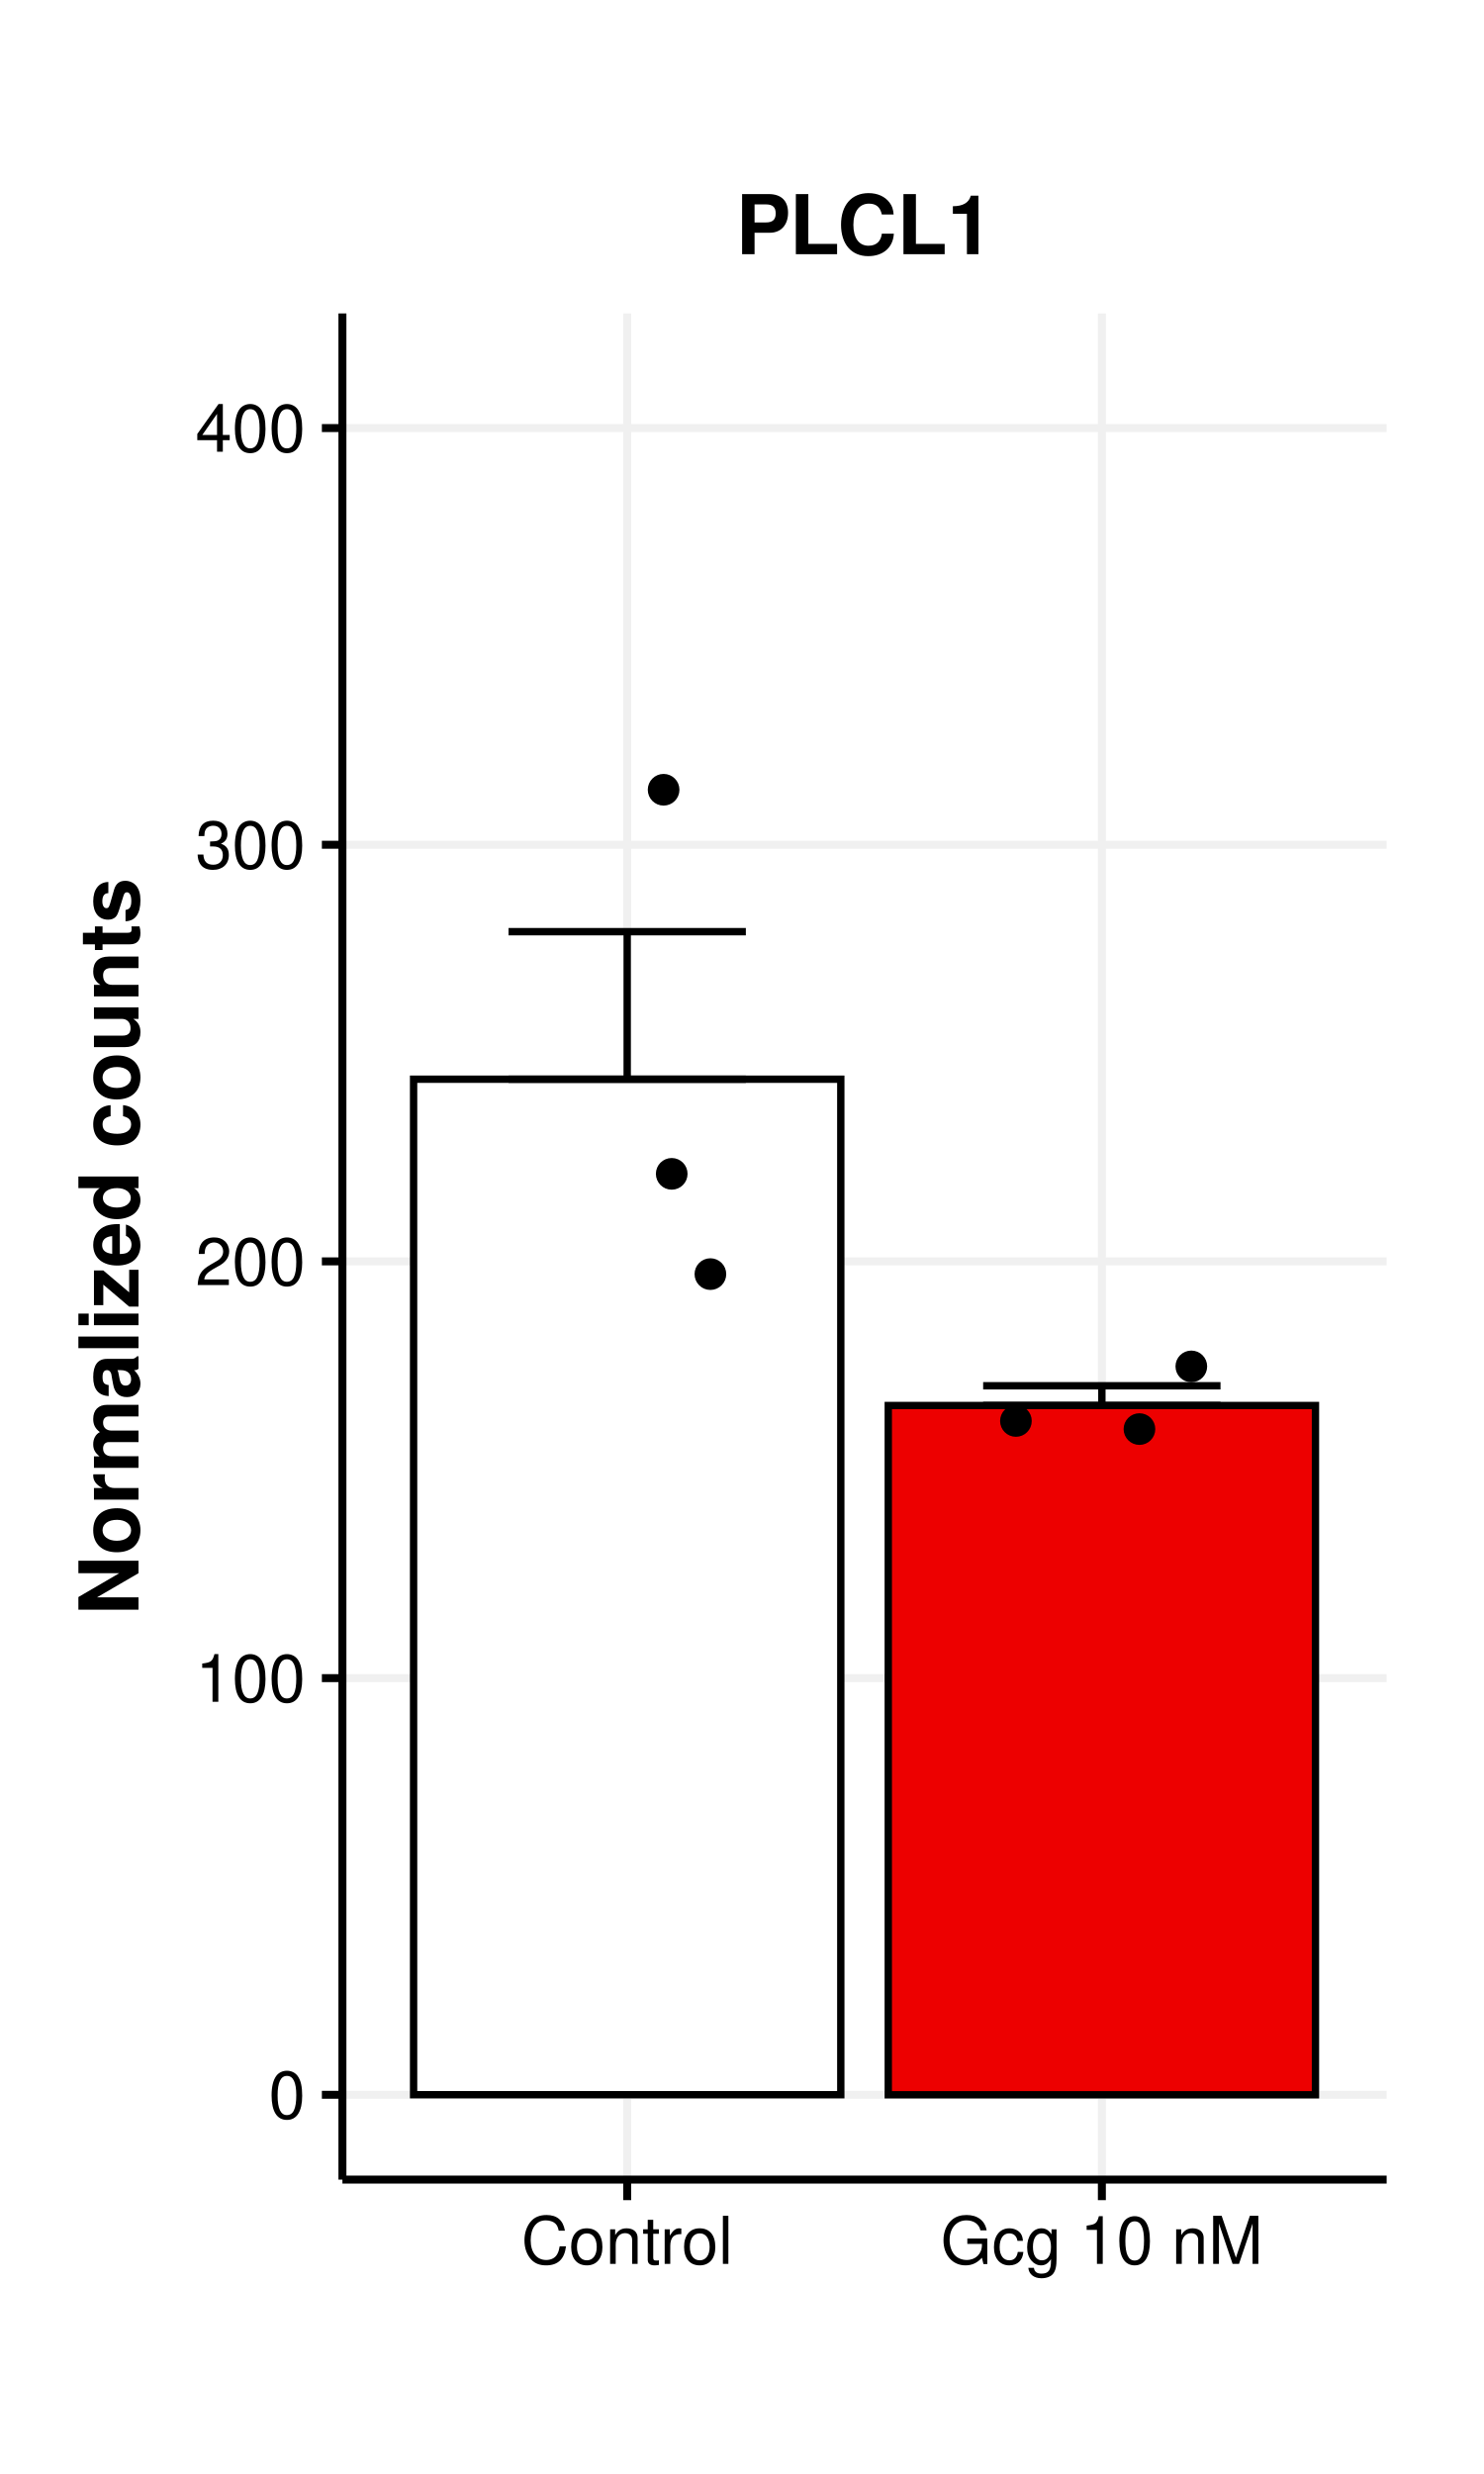
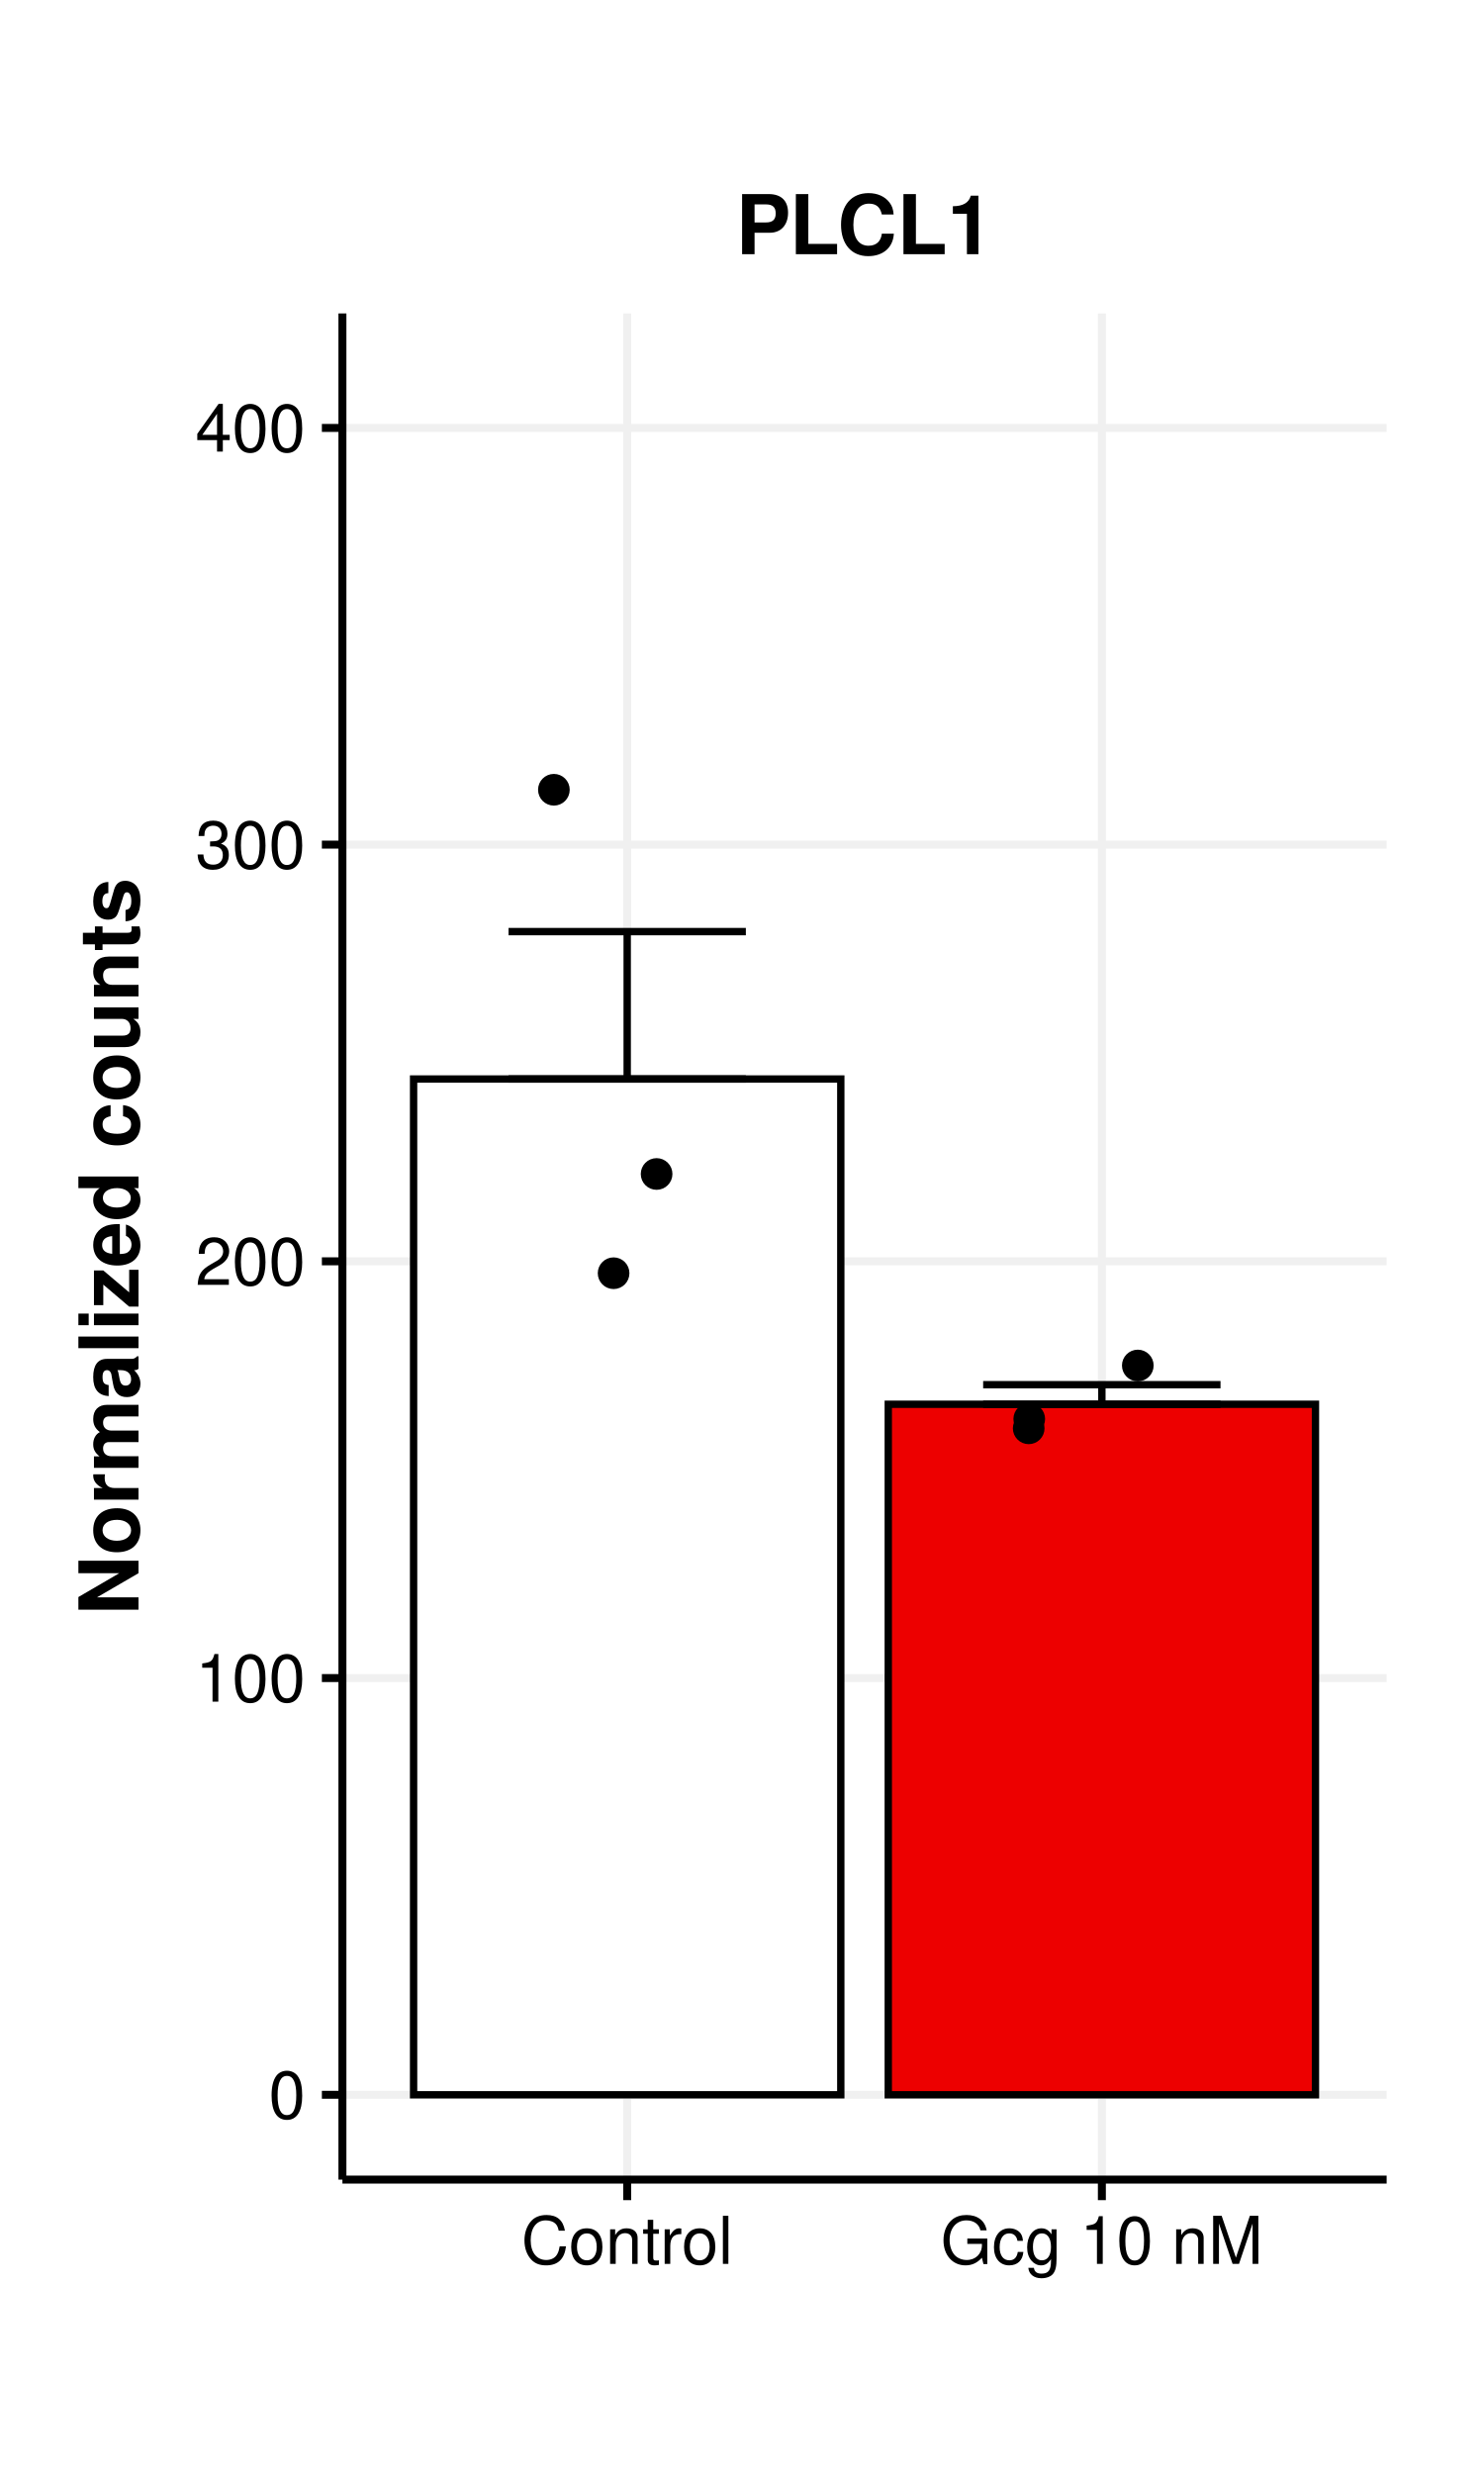
<svg xmlns="http://www.w3.org/2000/svg" class="svglite" width="216.00pt" height="360.00pt" viewBox="0 0 216.00 360.00">
  <defs>
    <style type="text/css">
    .svglite line, .svglite polyline, .svglite polygon, .svglite path, .svglite rect, .svglite circle {
      fill: none;
      stroke: #000000;
      stroke-linecap: round;
      stroke-linejoin: round;
      stroke-miterlimit: 10.00;
    }
    .svglite text {
      white-space: pre;
    }
  </style>
  </defs>
  <rect width="100%" height="100%" style="stroke: none; fill: #FFFFFF;" />
  <defs>
    <clipPath id="cpMC4wMHwyMTYuMDB8MC4wMHwzNjAuMDA=">
      <rect x="0.00" y="0.00" width="216.00" height="360.00" />
    </clipPath>
  </defs>
  <g clip-path="url(#cpMC4wMHwyMTYuMDB8MC4wMHwzNjAuMDA=)">
    <rect x="0" y="0.00" width="216.00" height="360.00" style="stroke-width: 1.16; stroke: none; fill: #FFFFFF;" />
  </g>
  <defs>
    <clipPath id="cpNDkuODR8MjAxLjgzfDQ1LjYxfDMxNy4xNg==">
      <rect x="49.84" y="45.61" width="151.99" height="271.55" />
    </clipPath>
  </defs>
  <g clip-path="url(#cpNDkuODR8MjAxLjgzfDQ1LjYxfDMxNy4xNg==)">
    <rect x="49.84" y="45.61" width="151.99" height="271.55" style="stroke-width: 1.16; stroke: none; fill: #FFFFFF;" />
    <polyline points="49.84,304.82 201.83,304.82 " style="stroke-width: 1.16; stroke: #F0F0F0; stroke-linecap: butt;" />
-     <polyline points="49.84,244.19 201.83,244.19 " style="stroke-width: 1.16; stroke: #F0F0F0; stroke-linecap: butt;" />
-     <polyline points="49.84,183.55 201.83,183.55 " style="stroke-width: 1.16; stroke: #F0F0F0; stroke-linecap: butt;" />
-     <polyline points="49.84,122.92 201.83,122.92 " style="stroke-width: 1.16; stroke: #F0F0F0; stroke-linecap: butt;" />
-     <polyline points="49.84,62.29 201.83,62.29 " style="stroke-width: 1.16; stroke: #F0F0F0; stroke-linecap: butt;" />
+     <polyline points="49.84,244.18 201.83,244.18 " style="stroke-width: 1.16; stroke: #F0F0F0; stroke-linecap: butt;" />
+     <polyline points="49.84,183.54 201.83,183.54 " style="stroke-width: 1.16; stroke: #F0F0F0; stroke-linecap: butt;" />
+     <polyline points="49.84,122.90 201.83,122.90 " style="stroke-width: 1.16; stroke: #F0F0F0; stroke-linecap: butt;" />
+     <polyline points="49.84,62.27 201.83,62.27 " style="stroke-width: 1.16; stroke: #F0F0F0; stroke-linecap: butt;" />
    <polyline points="91.29,317.16 91.29,45.61 " style="stroke-width: 1.16; stroke: #F0F0F0; stroke-linecap: butt;" />
    <polyline points="160.38,317.16 160.38,45.61 " style="stroke-width: 1.16; stroke: #F0F0F0; stroke-linecap: butt;" />
-     <rect x="60.20" y="157.04" width="62.18" height="147.77" style="stroke-width: 1.07; stroke-linecap: butt; stroke-linejoin: miter; fill: #FFFFFF;" />
-     <rect x="129.29" y="204.52" width="62.18" height="100.30" style="stroke-width: 1.07; stroke-linecap: butt; stroke-linejoin: miter; fill: #ED0000;" />
-     <polyline points="74.02,135.57 108.56,135.57 " style="stroke-width: 1.07; stroke-linecap: butt;" />
-     <polyline points="91.29,135.57 91.29,157.04 " style="stroke-width: 1.07; stroke-linecap: butt;" />
-     <polyline points="74.02,157.04 108.56,157.04 " style="stroke-width: 1.07; stroke-linecap: butt;" />
-     <polyline points="143.10,201.65 177.65,201.65 " style="stroke-width: 1.07; stroke-linecap: butt;" />
-     <polyline points="160.38,201.65 160.38,204.52 " style="stroke-width: 1.07; stroke-linecap: butt;" />
-     <polyline points="143.10,204.52 177.65,204.52 " style="stroke-width: 1.07; stroke-linecap: butt;" />
-     <circle cx="147.87" cy="206.77" r="1.95" style="stroke-width: 0.71; fill: #000000;" />
-     <circle cx="173.40" cy="198.83" r="1.95" style="stroke-width: 0.71; fill: #000000;" />
-     <circle cx="165.85" cy="207.95" r="1.95" style="stroke-width: 0.71; fill: #000000;" />
-     <circle cx="96.59" cy="114.92" r="1.95" style="stroke-width: 0.71; fill: #000000;" />
-     <circle cx="103.40" cy="185.40" r="1.95" style="stroke-width: 0.71; fill: #000000;" />
-     <circle cx="97.77" cy="170.81" r="1.95" style="stroke-width: 0.71; fill: #000000;" />
+     <rect x="60.20" y="157.01" width="62.18" height="147.81" style="stroke-width: 1.07; stroke-linecap: butt; stroke-linejoin: miter; fill: #FFFFFF;" />
+     <rect x="129.29" y="204.34" width="62.18" height="100.48" style="stroke-width: 1.07; stroke-linecap: butt; stroke-linejoin: miter; fill: #ED0000;" />
+     <polyline points="74.02,135.56 108.56,135.56 " style="stroke-width: 1.07; stroke-linecap: butt;" />
+     <polyline points="91.29,135.56 91.29,157.01 " style="stroke-width: 1.07; stroke-linecap: butt;" />
+     <polyline points="74.02,157.01 108.56,157.01 " style="stroke-width: 1.07; stroke-linecap: butt;" />
+     <polyline points="143.10,201.49 177.65,201.49 " style="stroke-width: 1.07; stroke-linecap: butt;" />
+     <polyline points="160.38,201.49 160.38,204.34 " style="stroke-width: 1.07; stroke-linecap: butt;" />
+     <polyline points="143.10,204.34 177.65,204.34 " style="stroke-width: 1.07; stroke-linecap: butt;" />
+     <circle cx="149.81" cy="206.48" r="1.95" style="stroke-width: 0.71; fill: #000000;" />
+     <circle cx="165.61" cy="198.70" r="1.95" style="stroke-width: 0.71; fill: #000000;" />
+     <circle cx="149.73" cy="207.84" r="1.95" style="stroke-width: 0.71; fill: #000000;" />
+     <circle cx="80.62" cy="114.92" r="1.95" style="stroke-width: 0.71; fill: #000000;" />
+     <circle cx="89.31" cy="185.27" r="1.95" style="stroke-width: 0.71; fill: #000000;" />
+     <circle cx="95.57" cy="170.83" r="1.95" style="stroke-width: 0.71; fill: #000000;" />
    <rect x="49.84" y="45.61" width="151.99" height="271.55" style="stroke-width: 1.16; stroke: none;" />
  </g>
  <g clip-path="url(#cpMC4wMHwyMTYuMDB8MC4wMHwzNjAuMDA=)">
    <polyline points="49.84,317.16 49.84,45.61 " style="stroke-width: 1.16; stroke-linecap: butt;" />
    <text x="44.46" y="308.26" text-anchor="end" style="font-size: 9.60px; font-family: &quot;Helvetica&quot;;" textLength="5.34px" lengthAdjust="spacingAndGlyphs">0</text>
-     <text x="44.46" y="247.63" text-anchor="end" style="font-size: 9.60px; font-family: &quot;Helvetica&quot;;" textLength="16.01px" lengthAdjust="spacingAndGlyphs">100</text>
-     <text x="44.46" y="187.00" text-anchor="end" style="font-size: 9.60px; font-family: &quot;Helvetica&quot;;" textLength="16.01px" lengthAdjust="spacingAndGlyphs">200</text>
-     <text x="44.46" y="126.36" text-anchor="end" style="font-size: 9.60px; font-family: &quot;Helvetica&quot;;" textLength="16.01px" lengthAdjust="spacingAndGlyphs">300</text>
-     <text x="44.46" y="65.73" text-anchor="end" style="font-size: 9.60px; font-family: &quot;Helvetica&quot;;" textLength="16.01px" lengthAdjust="spacingAndGlyphs">400</text>
+     <text x="44.46" y="247.62" text-anchor="end" style="font-size: 9.60px; font-family: &quot;Helvetica&quot;;" textLength="16.01px" lengthAdjust="spacingAndGlyphs">100</text>
+     <text x="44.46" y="186.98" text-anchor="end" style="font-size: 9.60px; font-family: &quot;Helvetica&quot;;" textLength="16.01px" lengthAdjust="spacingAndGlyphs">200</text>
+     <text x="44.46" y="126.35" text-anchor="end" style="font-size: 9.60px; font-family: &quot;Helvetica&quot;;" textLength="16.01px" lengthAdjust="spacingAndGlyphs">300</text>
+     <text x="44.46" y="65.71" text-anchor="end" style="font-size: 9.60px; font-family: &quot;Helvetica&quot;;" textLength="16.01px" lengthAdjust="spacingAndGlyphs">400</text>
    <polyline points="46.85,304.82 49.84,304.82 " style="stroke-width: 1.16; stroke-linecap: butt;" />
-     <polyline points="46.85,244.19 49.84,244.19 " style="stroke-width: 1.16; stroke-linecap: butt;" />
-     <polyline points="46.85,183.55 49.84,183.55 " style="stroke-width: 1.16; stroke-linecap: butt;" />
-     <polyline points="46.85,122.92 49.84,122.92 " style="stroke-width: 1.16; stroke-linecap: butt;" />
-     <polyline points="46.85,62.29 49.84,62.29 " style="stroke-width: 1.16; stroke-linecap: butt;" />
+     <polyline points="46.85,244.18 49.84,244.18 " style="stroke-width: 1.16; stroke-linecap: butt;" />
+     <polyline points="46.85,183.54 49.84,183.54 " style="stroke-width: 1.16; stroke-linecap: butt;" />
+     <polyline points="46.85,122.90 49.84,122.90 " style="stroke-width: 1.16; stroke-linecap: butt;" />
+     <polyline points="46.85,62.27 49.84,62.27 " style="stroke-width: 1.16; stroke-linecap: butt;" />
    <polyline points="49.84,317.16 201.83,317.16 " style="stroke-width: 1.16; stroke-linecap: butt;" />
    <polyline points="91.29,320.15 91.29,317.16 " style="stroke-width: 1.16; stroke-linecap: butt;" />
    <polyline points="160.38,320.15 160.38,317.16 " style="stroke-width: 1.16; stroke-linecap: butt;" />
    <text x="91.29" y="329.42" text-anchor="middle" style="font-size: 9.60px; font-family: &quot;Helvetica&quot;;" textLength="30.92px" lengthAdjust="spacingAndGlyphs">Control</text>
    <text x="160.38" y="329.42" text-anchor="middle" style="font-size: 9.60px; font-family: &quot;Helvetica&quot;;" textLength="46.92px" lengthAdjust="spacingAndGlyphs">Gcg 10 nM</text>
    <text transform="translate(20.16,181.39) rotate(-90)" text-anchor="middle" style="font-size: 12.00px; font-weight: bold; font-family: &quot;Helvetica&quot;;" textLength="107.35px" lengthAdjust="spacingAndGlyphs">Normalized counts</text>
    <text x="125.83" y="36.99" text-anchor="middle" style="font-size: 12.00px; font-weight: bold; font-family: &quot;Helvetica&quot;;" textLength="38.01px" lengthAdjust="spacingAndGlyphs">PLCL1</text>
  </g>
</svg>
